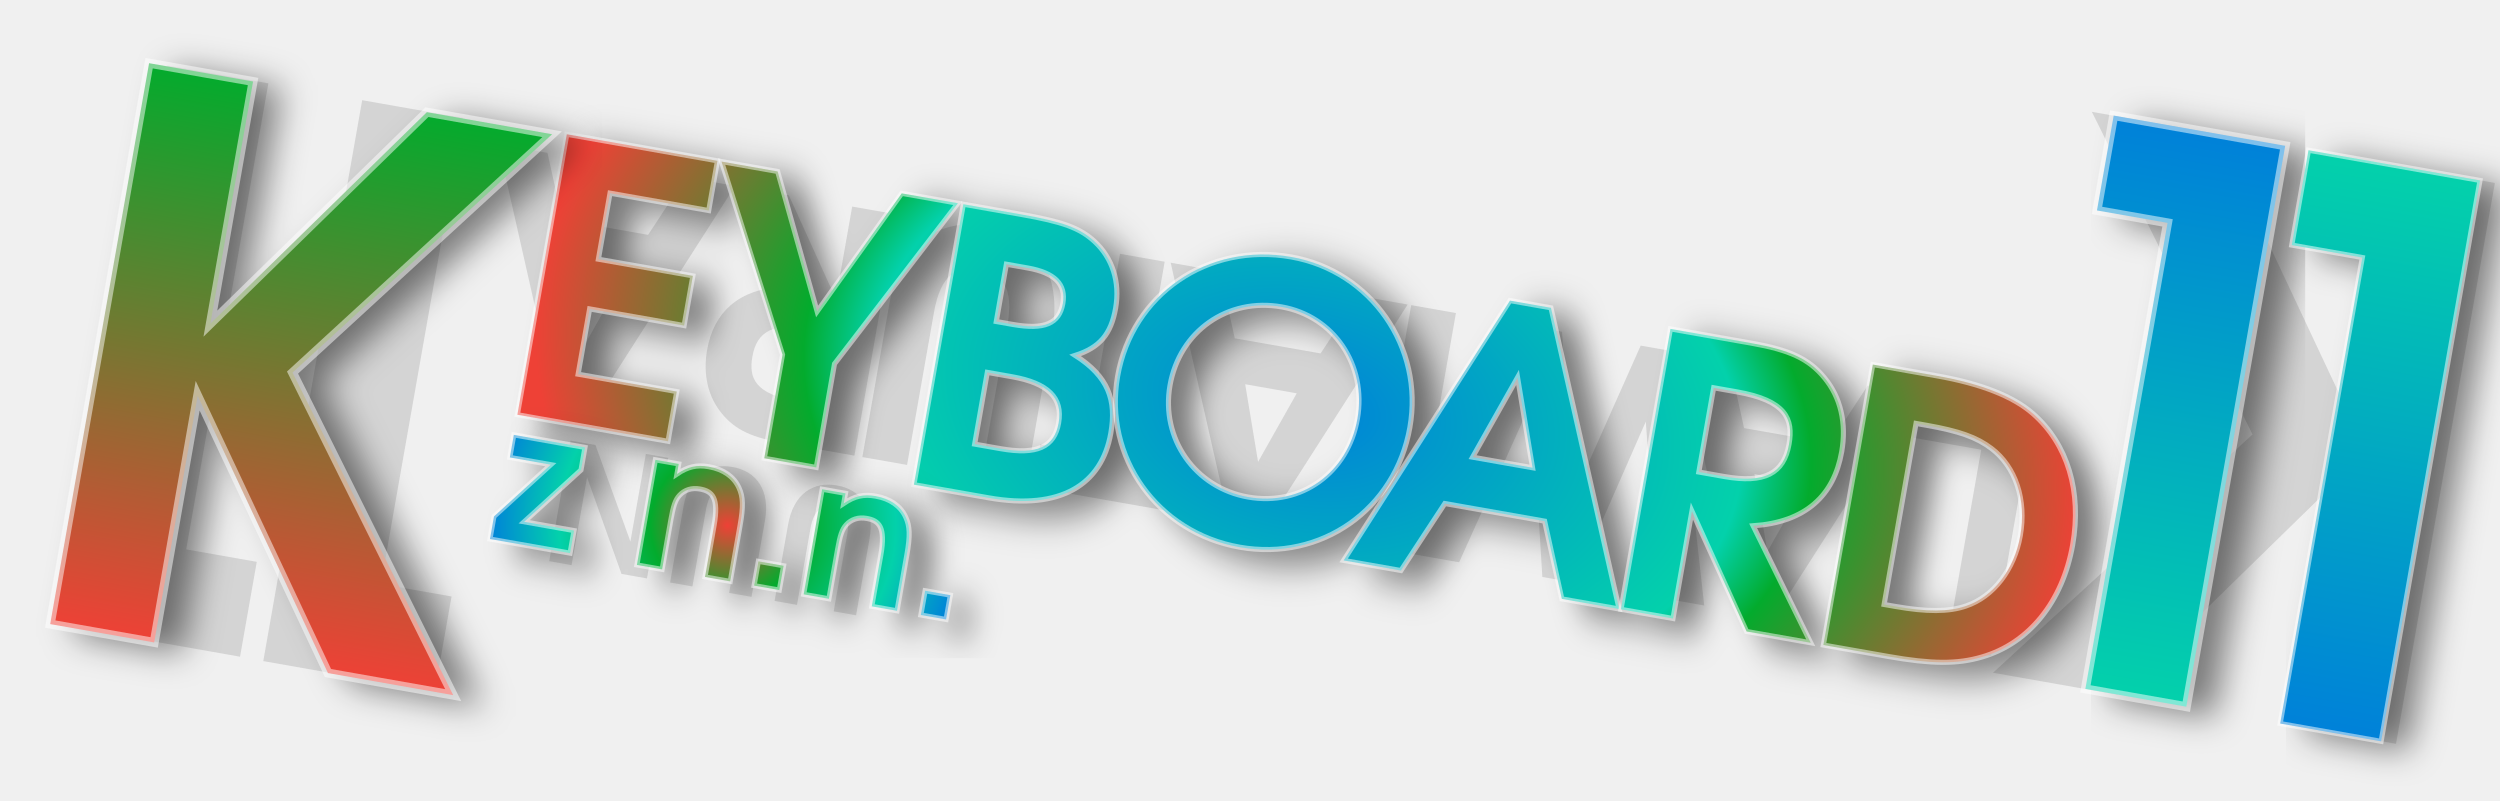
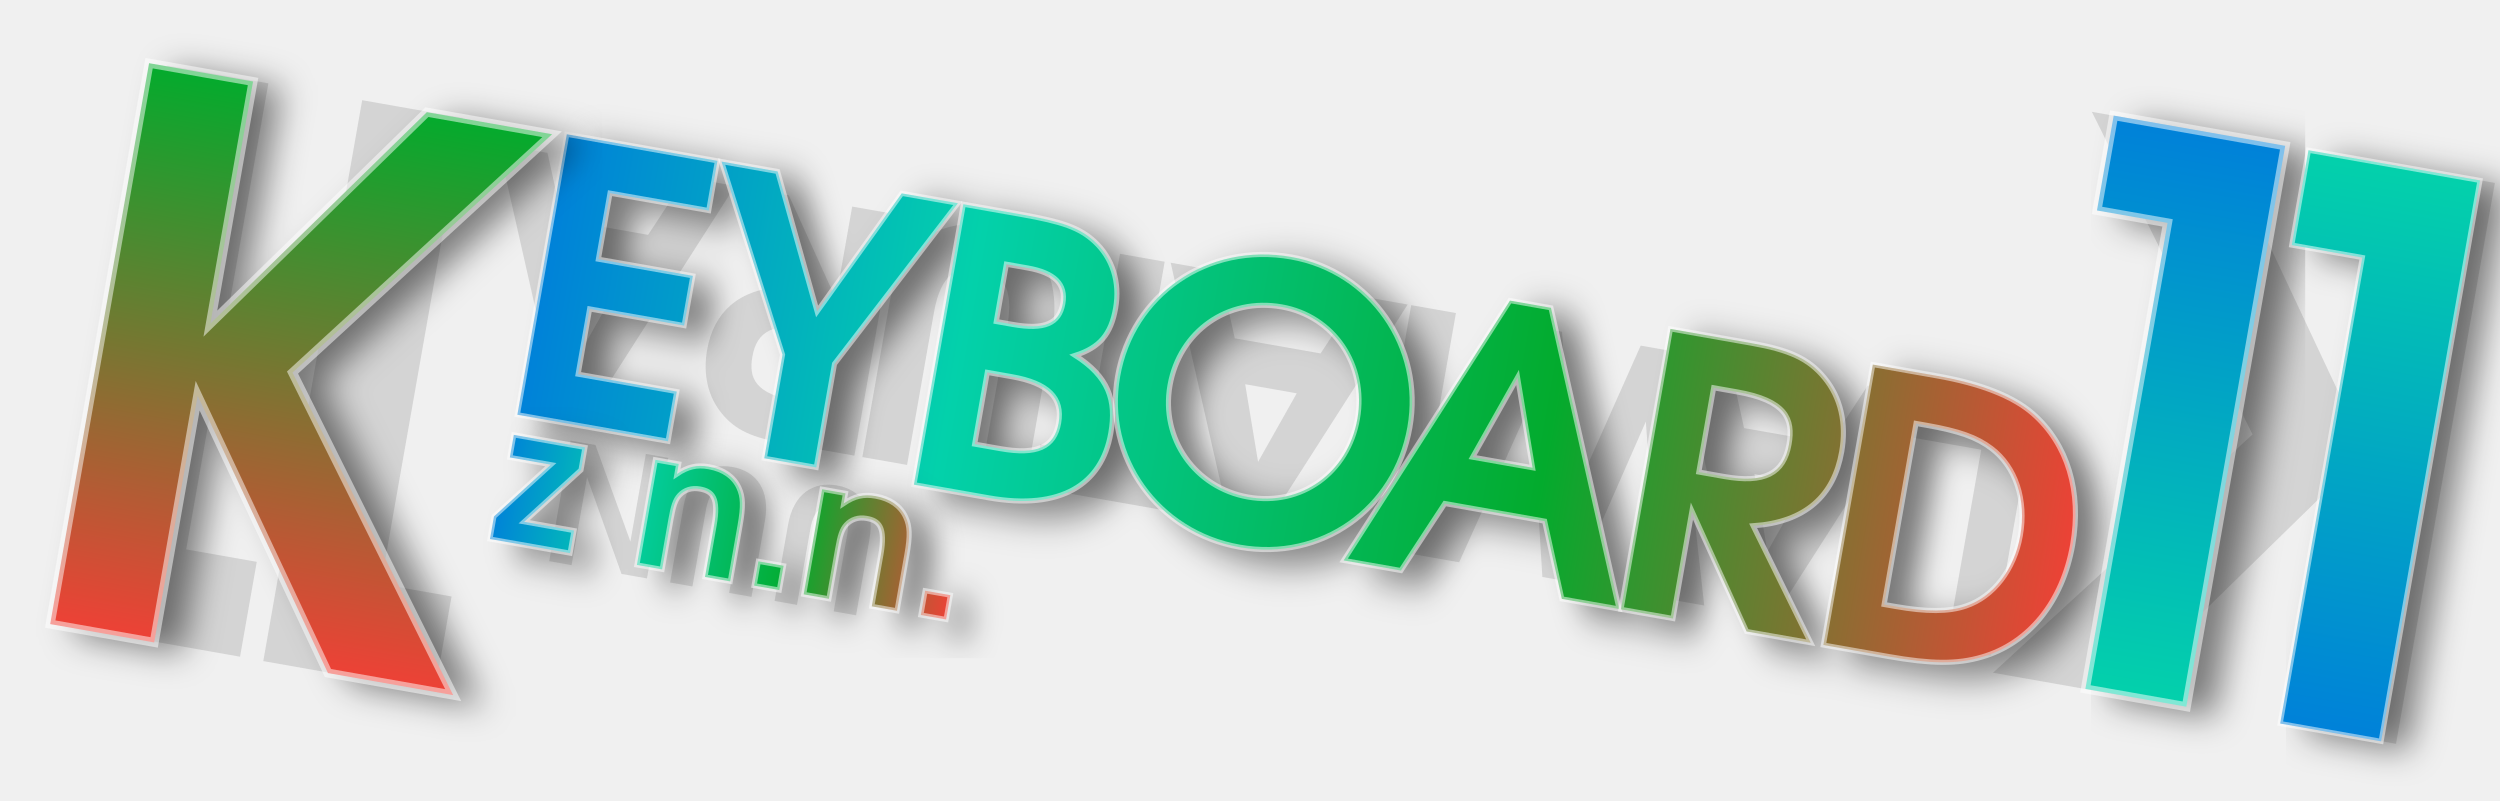
- <svg xmlns="http://www.w3.org/2000/svg" xmlns:xlink="http://www.w3.org/1999/xlink" width="146.475mm" height="46.9mm" viewBox="0 0 146.475 46.9" version="1.1" id="svg8">
-   <defs id="defs2">
-     <linearGradient id="linearGradient1523">
-       <stop id="stop1519" offset="0" style="stop-color:#ee4136;stop-opacity:1" />
-       <stop style="stop-color:#03ab2d;stop-opacity:1" offset="0.323" id="stop1527" />
-       <stop style="stop-color:#03d1ab;stop-opacity:1" offset="0.708" id="stop1525" />
-       <stop id="stop1521" offset="1" style="stop-color:#0081d9;stop-opacity:1" />
-     </linearGradient>
-     <linearGradient id="linearGradient1509">
-       <stop id="stop1505" offset="0" style="stop-color:#0081d9;stop-opacity:1" />
-       <stop style="stop-color:#03d1ab;stop-opacity:1" offset="0.563" id="stop1511" />
-       <stop id="stop1513" offset="0.652" style="stop-color:#03ab2d;stop-opacity:1" />
-       <stop id="stop1507" offset="1" style="stop-color:#ee4136;stop-opacity:1" />
-     </linearGradient>
-     <linearGradient id="linearGradient2263">
-       <stop id="stop2259" offset="0" style="stop-color:#03ab2d;stop-opacity:1" />
-       <stop id="stop2261" offset="1" style="stop-color:#ee4136;stop-opacity:1" />
-     </linearGradient>
-     <linearGradient id="linearGradient2239">
-       <stop style="stop-color:#03d1ab;stop-opacity:1;" offset="0" id="stop2235" />
-       <stop style="stop-color:#0081d9;stop-opacity:1" offset="1" id="stop2237" />
-     </linearGradient>
-     <filter style="color-interpolation-filters:sRGB" id="filter2916">
-       <feFlood flood-opacity="0.498" flood-color="rgb(0,0,0)" result="flood" id="feFlood2906" />
-       <feComposite in="flood" in2="SourceGraphic" operator="in" result="composite1" id="feComposite2908" />
-       <feGaussianBlur in="composite1" stdDeviation="1" result="blur" id="feGaussianBlur2910" />
-       <feOffset dx="1.5" dy="0.5" result="offset" id="feOffset2912" />
-       <feComposite in="SourceGraphic" in2="offset" operator="over" result="composite2" id="feComposite2914" />
-     </filter>
-     <filter style="color-interpolation-filters:sRGB" id="filter2928">
-       <feFlood flood-opacity="0.498" flood-color="rgb(0,0,0)" result="flood" id="feFlood2918" />
-       <feComposite in="flood" in2="SourceGraphic" operator="in" result="composite1" id="feComposite2920" />
-       <feGaussianBlur in="composite1" stdDeviation="1" result="blur" id="feGaussianBlur2922" />
-       <feOffset dx="1.5" dy="0.5" result="offset" id="feOffset2924" />
-       <feComposite in="SourceGraphic" in2="offset" operator="over" result="composite2" id="feComposite2926" />
-     </filter>
-     <filter style="color-interpolation-filters:sRGB" id="filter2940">
-       <feFlood flood-opacity="0.498" flood-color="rgb(0,0,0)" result="flood" id="feFlood2930" />
-       <feComposite in="flood" in2="SourceGraphic" operator="in" result="composite1" id="feComposite2932" />
-       <feGaussianBlur in="composite1" stdDeviation="1" result="blur" id="feGaussianBlur2934" />
-       <feOffset dx="1.5" dy="0.5" result="offset" id="feOffset2936" />
-       <feComposite in="SourceGraphic" in2="offset" operator="over" result="composite2" id="feComposite2938" />
-     </filter>
-     <filter style="color-interpolation-filters:sRGB" id="filter2952">
-       <feFlood flood-opacity="0.498" flood-color="rgb(0,0,0)" result="flood" id="feFlood2942" />
-       <feComposite in="flood" in2="SourceGraphic" operator="in" result="composite1" id="feComposite2944" />
-       <feGaussianBlur in="composite1" stdDeviation="1" result="blur" id="feGaussianBlur2946" />
-       <feOffset dx="1.5" dy="0.5" result="offset" id="feOffset2948" />
-       <feComposite in="SourceGraphic" in2="offset" operator="over" result="composite2" id="feComposite2950" />
-     </filter>
-     <filter style="color-interpolation-filters:sRGB" id="filter2964">
-       <feFlood flood-opacity="0.498" flood-color="rgb(0,0,0)" result="flood" id="feFlood2954" />
-       <feComposite in="flood" in2="SourceGraphic" operator="in" result="composite1" id="feComposite2956" />
-       <feGaussianBlur in="composite1" stdDeviation="1" result="blur" id="feGaussianBlur2958" />
-       <feOffset dx="1.5" dy="0.5" result="offset" id="feOffset2960" />
-       <feComposite in="SourceGraphic" in2="offset" operator="over" result="composite2" id="feComposite2962" />
-     </filter>
-     <filter style="color-interpolation-filters:sRGB" id="filter2976">
-       <feFlood flood-opacity="0.498" flood-color="rgb(0,0,0)" result="flood" id="feFlood2966" />
-       <feComposite in="flood" in2="SourceGraphic" operator="in" result="composite1" id="feComposite2968" />
-       <feGaussianBlur in="composite1" stdDeviation="1" result="blur" id="feGaussianBlur2970" />
-       <feOffset dx="1.5" dy="0.5" result="offset" id="feOffset2972" />
-       <feComposite in="SourceGraphic" in2="offset" operator="over" result="composite2" id="feComposite2974" />
-     </filter>
-     <filter style="color-interpolation-filters:sRGB" id="filter2988">
-       <feFlood flood-opacity="0.498" flood-color="rgb(0,0,0)" result="flood" id="feFlood2978" />
-       <feComposite in="flood" in2="SourceGraphic" operator="in" result="composite1" id="feComposite2980" />
-       <feGaussianBlur in="composite1" stdDeviation="1" result="blur" id="feGaussianBlur2982" />
-       <feOffset dx="1.5" dy="0.5" result="offset" id="feOffset2984" />
-       <feComposite in="SourceGraphic" in2="offset" operator="over" result="composite2" id="feComposite2986" />
-     </filter>
-     <filter style="color-interpolation-filters:sRGB" id="filter3000">
-       <feFlood flood-opacity="0.498" flood-color="rgb(0,0,0)" result="flood" id="feFlood2990" />
-       <feComposite in="flood" in2="SourceGraphic" operator="in" result="composite1" id="feComposite2992" />
-       <feGaussianBlur in="composite1" stdDeviation="1" result="blur" id="feGaussianBlur2994" />
-       <feOffset dx="1.5" dy="0.5" result="offset" id="feOffset2996" />
-       <feComposite in="SourceGraphic" in2="offset" operator="over" result="composite2" id="feComposite2998" />
-     </filter>
-     <radialGradient xlink:href="#linearGradient1523" id="radialGradient1517-2" cx="83.239" cy="265.581" fx="83.239" fy="265.581" r="13.718" gradientTransform="matrix(0.02543728,0.9996764,-1.016551,0.02586666,351.0987,175.4989)" gradientUnits="userSpaceOnUse" />
-     <radialGradient xlink:href="#linearGradient1523" id="radialGradient1558" cx="83.239" cy="265.581" fx="83.239" fy="265.581" r="13.718" gradientTransform="matrix(0.02543728,0.9996764,-1.016551,0.02586666,351.0987,175.4989)" gradientUnits="userSpaceOnUse" />
-     <radialGradient xlink:href="#linearGradient1523" id="radialGradient1570" cx="83.239" cy="265.581" fx="83.239" fy="265.581" r="13.718" gradientTransform="matrix(0.02543728,0.9996764,-1.016551,0.02586666,351.0987,175.4989)" gradientUnits="userSpaceOnUse" />
-     <radialGradient xlink:href="#linearGradient1523" id="radialGradient1582" cx="83.239" cy="265.581" fx="83.239" fy="265.581" r="13.718" gradientTransform="matrix(0.02543728,0.9996764,-1.016551,0.02586666,351.0987,175.4989)" gradientUnits="userSpaceOnUse" />
-     <radialGradient xlink:href="#linearGradient1523" id="radialGradient1594" cx="83.239" cy="265.581" fx="83.239" fy="265.581" r="13.718" gradientTransform="matrix(0.02543728,0.9996764,-1.016551,0.02586666,351.0987,175.4989)" gradientUnits="userSpaceOnUse" />
-     <radialGradient xlink:href="#linearGradient1523" id="radialGradient1606" cx="83.239" cy="265.581" fx="83.239" fy="265.581" r="13.718" gradientTransform="matrix(0.02543728,0.9996764,-1.016551,0.02586666,351.0987,175.4989)" gradientUnits="userSpaceOnUse" />
-     <linearGradient gradientTransform="rotate(10,293.4072,1410.268)" xlink:href="#linearGradient2239" id="linearGradient2241-9-0" x1="180.849" y1="227.845" x2="180.849" y2="261.215" gradientUnits="userSpaceOnUse" />
-     <linearGradient gradientTransform="rotate(10,293.4072,1410.268)" xlink:href="#linearGradient2239" id="linearGradient2249-2-9" x1="169.257" y1="261.198" x2="169.257" y2="227.828" gradientUnits="userSpaceOnUse" />
-     <linearGradient gradientTransform="rotate(10,293.4072,1410.268)" xlink:href="#linearGradient2263" id="linearGradient2257-3-3" x1="45.162" y1="244.794" x2="45.162" y2="278.164" gradientUnits="userSpaceOnUse" />
-     <radialGradient xlink:href="#linearGradient1509" id="radialGradient1501-6" cx="115.519" cy="252.988" fx="115.519" fy="252.988" r="45.683" gradientTransform="matrix(0.9999937,0.0034958,-0.00226116,0.6468183,0.5727721,88.94702)" gradientUnits="userSpaceOnUse" />
-     <radialGradient xlink:href="#linearGradient1509" id="radialGradient1645" cx="115.519" cy="252.988" fx="115.519" fy="252.988" r="45.683" gradientTransform="matrix(0.9999937,0.0034958,-0.00226116,0.6468183,0.5727721,88.94702)" gradientUnits="userSpaceOnUse" />
-     <radialGradient xlink:href="#linearGradient1509" id="radialGradient1657" cx="115.519" cy="252.988" fx="115.519" fy="252.988" r="45.683" gradientTransform="matrix(0.9999937,0.0034958,-0.00226116,0.6468183,0.5727721,88.94702)" gradientUnits="userSpaceOnUse" />
-     <radialGradient xlink:href="#linearGradient1509" id="radialGradient1669" cx="115.519" cy="252.988" fx="115.519" fy="252.988" r="45.683" gradientTransform="matrix(0.9999937,0.0034958,-0.00226116,0.6468183,0.5727721,88.94702)" gradientUnits="userSpaceOnUse" />
-     <radialGradient xlink:href="#linearGradient1509" id="radialGradient1681" cx="115.519" cy="252.988" fx="115.519" fy="252.988" r="45.683" gradientTransform="matrix(0.9999937,0.0034958,-0.00226116,0.6468183,0.5727721,88.94702)" gradientUnits="userSpaceOnUse" />
-     <radialGradient xlink:href="#linearGradient1509" id="radialGradient1693" cx="115.519" cy="252.988" fx="115.519" fy="252.988" r="45.683" gradientTransform="matrix(0.9999937,0.0034958,-0.00226116,0.6468183,0.5727721,88.94702)" gradientUnits="userSpaceOnUse" />
-     <radialGradient xlink:href="#linearGradient1509" id="radialGradient1705" cx="115.519" cy="252.988" fx="115.519" fy="252.988" r="45.683" gradientTransform="matrix(0.9999937,0.0034958,-0.00226116,0.6468183,0.5727721,88.94702)" gradientUnits="userSpaceOnUse" />
-     <radialGradient xlink:href="#linearGradient1509" id="radialGradient1717" cx="115.519" cy="252.988" fx="115.519" fy="252.988" r="45.683" gradientTransform="matrix(0.9999937,0.0034958,-0.00226116,0.6468183,0.5727721,88.94702)" gradientUnits="userSpaceOnUse" />
-     <radialGradient r="45.683" fy="252.988" fx="115.519" cy="252.988" cx="115.519" gradientTransform="matrix(0.9999937,0.0034958,-0.00226116,0.6468183,0.5727721,88.94702)" gradientUnits="userSpaceOnUse" id="radialGradient1770" xlink:href="#linearGradient1509" />
-     <radialGradient r="45.683" fy="252.988" fx="115.519" cy="252.988" cx="115.519" gradientTransform="matrix(0.9999937,0.0034958,-0.00226116,0.6468183,0.5727721,88.94702)" gradientUnits="userSpaceOnUse" id="radialGradient1772" xlink:href="#linearGradient1509" />
-     <radialGradient r="45.683" fy="252.988" fx="115.519" cy="252.988" cx="115.519" gradientTransform="matrix(0.9999937,0.0034958,-0.00226116,0.6468183,0.5727721,88.94702)" gradientUnits="userSpaceOnUse" id="radialGradient1774" xlink:href="#linearGradient1509" />
-     <radialGradient r="45.683" fy="252.988" fx="115.519" cy="252.988" cx="115.519" gradientTransform="matrix(0.9999937,0.0034958,-0.00226116,0.6468183,0.5727721,88.94702)" gradientUnits="userSpaceOnUse" id="radialGradient1776" xlink:href="#linearGradient1509" />
-     <radialGradient r="45.683" fy="252.988" fx="115.519" cy="252.988" cx="115.519" gradientTransform="matrix(0.9999937,0.0034958,-0.00226116,0.6468183,0.5727721,88.94702)" gradientUnits="userSpaceOnUse" id="radialGradient1778" xlink:href="#linearGradient1509" />
-     <radialGradient r="45.683" fy="252.988" fx="115.519" cy="252.988" cx="115.519" gradientTransform="matrix(0.9999937,0.0034958,-0.00226116,0.6468183,0.5727721,88.94702)" gradientUnits="userSpaceOnUse" id="radialGradient1780" xlink:href="#linearGradient1509" />
-     <radialGradient r="45.683" fy="252.988" fx="115.519" cy="252.988" cx="115.519" gradientTransform="matrix(0.9999937,0.0034958,-0.00226116,0.6468183,0.5727721,88.94702)" gradientUnits="userSpaceOnUse" id="radialGradient1782" xlink:href="#linearGradient1509" />
-     <radialGradient r="13.718" fy="265.581" fx="83.239" cy="265.581" cx="83.239" gradientTransform="matrix(0.02543728,0.9996764,-1.016551,0.02586666,351.0987,175.4989)" gradientUnits="userSpaceOnUse" id="radialGradient1784" xlink:href="#linearGradient1523" />
-     <radialGradient r="13.718" fy="265.581" fx="83.239" cy="265.581" cx="83.239" gradientTransform="matrix(0.02543728,0.9996764,-1.016551,0.02586666,351.0987,175.4989)" gradientUnits="userSpaceOnUse" id="radialGradient1786" xlink:href="#linearGradient1523" />
-     <radialGradient r="13.718" fy="265.581" fx="83.239" cy="265.581" cx="83.239" gradientTransform="matrix(0.02543728,0.9996764,-1.016551,0.02586666,351.0987,175.4989)" gradientUnits="userSpaceOnUse" id="radialGradient1788" xlink:href="#linearGradient1523" />
-     <radialGradient r="13.718" fy="265.581" fx="83.239" cy="265.581" cx="83.239" gradientTransform="matrix(0.02543728,0.9996764,-1.016551,0.02586666,351.0987,175.4989)" gradientUnits="userSpaceOnUse" id="radialGradient1790" xlink:href="#linearGradient1523" />
-     <radialGradient r="13.718" fy="265.581" fx="83.239" cy="265.581" cx="83.239" gradientTransform="matrix(0.02543728,0.9996764,-1.016551,0.02586666,351.0987,175.4989)" gradientUnits="userSpaceOnUse" id="radialGradient1792" xlink:href="#linearGradient1523" />
-     <filter style="color-interpolation-filters:sRGB" id="filter2042">
-       <feFlood flood-opacity="0.498" flood-color="rgb(0,0,0)" result="flood" id="feFlood2032" />
-       <feComposite in="flood" in2="SourceGraphic" operator="in" result="composite1" id="feComposite2034" />
-       <feGaussianBlur in="composite1" stdDeviation="1" result="blur" id="feGaussianBlur2036" />
-       <feOffset dx="1.5" dy="0.5" result="offset" id="feOffset2038" />
-       <feComposite in="SourceGraphic" in2="offset" operator="over" result="composite2" id="feComposite2040" />
-     </filter>
-     <filter style="color-interpolation-filters:sRGB" id="filter2054">
-       <feFlood flood-opacity="0.498" flood-color="rgb(0,0,0)" result="flood" id="feFlood2044" />
-       <feComposite in="flood" in2="SourceGraphic" operator="in" result="composite1" id="feComposite2046" />
-       <feGaussianBlur in="composite1" stdDeviation="1" result="blur" id="feGaussianBlur2048" />
-       <feOffset dx="1.5" dy="0.5" result="offset" id="feOffset2050" />
-       <feComposite in="SourceGraphic" in2="offset" operator="over" result="composite2" id="feComposite2052" />
-     </filter>
-     <filter style="color-interpolation-filters:sRGB" id="filter2066">
-       <feFlood flood-opacity="0.498" flood-color="rgb(0,0,0)" result="flood" id="feFlood2056" />
-       <feComposite in="flood" in2="SourceGraphic" operator="in" result="composite1" id="feComposite2058" />
-       <feGaussianBlur in="composite1" stdDeviation="1" result="blur" id="feGaussianBlur2060" />
-       <feOffset dx="1.5" dy="0.5" result="offset" id="feOffset2062" />
-       <feComposite in="SourceGraphic" in2="offset" operator="over" result="composite2" id="feComposite2064" />
-     </filter>
-     <filter style="color-interpolation-filters:sRGB" id="filter2078">
-       <feFlood flood-opacity="0.498" flood-color="rgb(0,0,0)" result="flood" id="feFlood2068" />
-       <feComposite in="flood" in2="SourceGraphic" operator="in" result="composite1" id="feComposite2070" />
-       <feGaussianBlur in="composite1" stdDeviation="1" result="blur" id="feGaussianBlur2072" />
-       <feOffset dx="1.5" dy="0.5" result="offset" id="feOffset2074" />
-       <feComposite in="SourceGraphic" in2="offset" operator="over" result="composite2" id="feComposite2076" />
-     </filter>
-     <filter style="color-interpolation-filters:sRGB" id="filter2090">
-       <feFlood flood-opacity="0.498" flood-color="rgb(0,0,0)" result="flood" id="feFlood2080" />
-       <feComposite in="flood" in2="SourceGraphic" operator="in" result="composite1" id="feComposite2082" />
-       <feGaussianBlur in="composite1" stdDeviation="1" result="blur" id="feGaussianBlur2084" />
-       <feOffset dx="1.5" dy="0.5" result="offset" id="feOffset2086" />
-       <feComposite in="SourceGraphic" in2="offset" operator="over" result="composite2" id="feComposite2088" />
-     </filter>
-     <filter style="color-interpolation-filters:sRGB" id="filter2102">
-       <feFlood flood-opacity="0.498" flood-color="rgb(0,0,0)" result="flood" id="feFlood2092" />
-       <feComposite in="flood" in2="SourceGraphic" operator="in" result="composite1" id="feComposite2094" />
-       <feGaussianBlur in="composite1" stdDeviation="1" result="blur" id="feGaussianBlur2096" />
-       <feOffset dx="1.5" dy="0.5" result="offset" id="feOffset2098" />
-       <feComposite in="SourceGraphic" in2="offset" operator="over" result="composite2" id="feComposite2100" />
-     </filter>
-     <filter style="color-interpolation-filters:sRGB" id="filter2114">
-       <feFlood flood-opacity="0.498" flood-color="rgb(0,0,0)" result="flood" id="feFlood2104" />
-       <feComposite in="flood" in2="SourceGraphic" operator="in" result="composite1" id="feComposite2106" />
-       <feGaussianBlur in="composite1" stdDeviation="1" result="blur" id="feGaussianBlur2108" />
-       <feOffset dx="1.5" dy="0.5" result="offset" id="feOffset2110" />
-       <feComposite in="SourceGraphic" in2="offset" operator="over" result="composite2" id="feComposite2112" />
-     </filter>
-     <filter style="color-interpolation-filters:sRGB" id="filter2126">
-       <feFlood flood-opacity="0.498" flood-color="rgb(0,0,0)" result="flood" id="feFlood2116" />
-       <feComposite in="flood" in2="SourceGraphic" operator="in" result="composite1" id="feComposite2118" />
-       <feGaussianBlur in="composite1" stdDeviation="1" result="blur" id="feGaussianBlur2120" />
-       <feOffset dx="1.5" dy="0.5" result="offset" id="feOffset2122" />
-       <feComposite in="SourceGraphic" in2="offset" operator="over" result="composite2" id="feComposite2124" />
-     </filter>
-   </defs>
-   <g id="layer1" transform="translate(-242.58,-215.6901)">
-     <flowRoot xml:space="preserve" id="flowRoot815" style="font-style:normal;font-variant:normal;font-weight:normal;font-stretch:normal;font-size:341.333px;line-height:1.25;font-family:'TeX Gyre Adventor';-inkscape-font-specification:'TeX Gyre Adventor, Normal';font-variant-ligatures:normal;font-variant-caps:normal;font-variant-numeric:normal;font-feature-settings:normal;text-align:start;letter-spacing:0px;word-spacing:0px;writing-mode:lr-tb;text-anchor:start;fill:#000000;fill-opacity:1;stroke:none">
-       <flowRegion id="flowRegion817" style="font-style:normal;font-variant:normal;font-weight:normal;font-stretch:normal;font-size:341.333px;font-family:'TeX Gyre Adventor';-inkscape-font-specification:'TeX Gyre Adventor, Normal';font-variant-ligatures:normal;font-variant-caps:normal;font-variant-numeric:normal;font-feature-settings:normal;text-align:start;writing-mode:lr-tb;text-anchor:start">
-         <rect id="rect819" width="550.282" height="505.568" x="76.471" y="394.304" style="font-style:normal;font-variant:normal;font-weight:normal;font-stretch:normal;font-size:341.333px;font-family:'TeX Gyre Adventor';-inkscape-font-specification:'TeX Gyre Adventor, Normal';font-variant-ligatures:normal;font-variant-caps:normal;font-variant-numeric:normal;font-feature-settings:normal;text-align:start;writing-mode:lr-tb;text-anchor:start" />
-       </flowRegion>
-       <flowPara id="flowPara827">KEYBOARD11</flowPara>
-     </flowRoot>
-     <flowRoot xml:space="preserve" id="flowRoot1302" style="font-style:normal;font-variant:normal;font-weight:normal;font-stretch:normal;font-size:26.667px;line-height:1.25;font-family:'TeX Gyre Schola';-inkscape-font-specification:'TeX Gyre Schola, Normal';font-variant-ligatures:normal;font-variant-caps:normal;font-variant-numeric:normal;font-feature-settings:normal;text-align:start;letter-spacing:0px;word-spacing:0px;writing-mode:lr-tb;text-anchor:start;fill:#000000;fill-opacity:1;stroke:none">
-       <flowRegion id="flowRegion1304">
-         <rect id="rect1306" width="214.348" height="147.422" x="119.342" y="248.749" />
-       </flowRegion>
-       <flowPara id="flowPara1308" />
-     </flowRoot>
-     <g transform="matrix(-0.8469347,-0.1493374,0.1493374,-0.8469347,359.484,433.1522)" id="g1142-5-9" style="fill:#808080;fill-opacity:0.251">
-       <path d="m 36.441,221.638 h 8.196 v -2.958 H 39.534 V 204.953 H 36.441 Z" style="font-style:normal;font-variant:normal;font-weight:bold;font-stretch:normal;font-size:85.333px;line-height:1.25;font-family:'TeX Gyre Adventor';-inkscape-font-specification:'TeX Gyre Adventor, Bold';font-variant-ligatures:normal;font-variant-caps:normal;font-variant-numeric:normal;font-feature-settings:normal;text-align:start;letter-spacing:0px;word-spacing:0px;writing-mode:lr-tb;text-anchor:start;fill:#808080;fill-opacity:0.251;stroke:none;stroke-width:0.3;stroke-miterlimit:4;stroke-dasharray:none;stroke-opacity:1" id="path921-8-3-2" />
-       <path d="m 44.501,221.638 h 3.409 l 1.851,-4.312 h 5.938 l 1.784,4.312 h 3.409 l -6.999,-16.685 h -2.438 z m 6.39,-7.27 1.784,-5.057 1.784,5.057 z" style="font-style:normal;font-variant:normal;font-weight:bold;font-stretch:normal;font-size:85.333px;line-height:1.25;font-family:'TeX Gyre Adventor';-inkscape-font-specification:'TeX Gyre Adventor, Bold';font-variant-ligatures:normal;font-variant-caps:normal;font-variant-numeric:normal;font-feature-settings:normal;text-align:start;letter-spacing:0px;word-spacing:0px;writing-mode:lr-tb;text-anchor:start;fill:#808080;fill-opacity:0.251;stroke:none;stroke-width:0.3;stroke-miterlimit:4;stroke-dasharray:none;stroke-opacity:1" id="path923-1-5-0" />
-       <path d="m 56.274,204.953 4.899,16.685 h 2.438 l 2.754,-11.041 2.687,11.041 h 2.461 l 4.877,-16.685 H 73.23 L 70.273,216.603 67.473,204.953 h -2.258 l -2.845,11.65 -2.935,-11.65 z" style="font-style:normal;font-variant:normal;font-weight:bold;font-stretch:normal;font-size:85.333px;line-height:1.25;font-family:'TeX Gyre Adventor';-inkscape-font-specification:'TeX Gyre Adventor, Bold';font-variant-ligatures:normal;font-variant-caps:normal;font-variant-numeric:normal;font-feature-settings:normal;text-align:start;letter-spacing:0px;word-spacing:0px;writing-mode:lr-tb;text-anchor:start;fill:#808080;fill-opacity:0.251;stroke:none;stroke-width:0.3;stroke-miterlimit:4;stroke-dasharray:none;stroke-opacity:1" id="path925-7-6-2" />
-       <path d="m 76.393,221.638 h 3.093 V 204.953 h -3.093 z" style="font-style:normal;font-variant:normal;font-weight:bold;font-stretch:normal;font-size:85.333px;line-height:1.25;font-family:'TeX Gyre Adventor';-inkscape-font-specification:'TeX Gyre Adventor, Bold';font-variant-ligatures:normal;font-variant-caps:normal;font-variant-numeric:normal;font-feature-settings:normal;text-align:start;letter-spacing:0px;word-spacing:0px;writing-mode:lr-tb;text-anchor:start;fill:#808080;fill-opacity:0.251;stroke:none;stroke-width:0.3;stroke-miterlimit:4;stroke-dasharray:none;stroke-opacity:1" id="path927-5-2-3" />
-       <path d="m 79.734,221.638 h 3.409 l 1.851,-4.312 h 5.938 l 1.784,4.312 h 3.409 L 89.127,204.953 h -2.438 z m 6.389,-7.27 1.784,-5.057 1.784,5.057 z" style="font-style:normal;font-variant:normal;font-weight:bold;font-stretch:normal;font-size:85.333px;line-height:1.25;font-family:'TeX Gyre Adventor';-inkscape-font-specification:'TeX Gyre Adventor, Bold';font-variant-ligatures:normal;font-variant-caps:normal;font-variant-numeric:normal;font-feature-settings:normal;text-align:start;letter-spacing:0px;word-spacing:0px;writing-mode:lr-tb;text-anchor:start;fill:#808080;fill-opacity:0.251;stroke:none;stroke-width:0.3;stroke-miterlimit:4;stroke-dasharray:none;stroke-opacity:1" id="path929-3-9-7" />
-       <path d="m 93.448,207.91 h 3.093 v 13.727 h 3.093 v -13.727 h 3.093 v -2.958 h -9.279 z" style="font-style:normal;font-variant:normal;font-weight:bold;font-stretch:normal;font-size:85.333px;line-height:1.25;font-family:'TeX Gyre Adventor';-inkscape-font-specification:'TeX Gyre Adventor, Bold';font-variant-ligatures:normal;font-variant-caps:normal;font-variant-numeric:normal;font-feature-settings:normal;text-align:start;letter-spacing:0px;word-spacing:0px;writing-mode:lr-tb;text-anchor:start;fill:#808080;fill-opacity:0.251;stroke:none;stroke-width:0.3;stroke-miterlimit:4;stroke-dasharray:none;stroke-opacity:1" id="path931-8-1-5" />
-       <path d="m 103.248,215.519 c 0,4.245 2.348,6.412 5.622,6.412 3.296,0 5.644,-2.145 5.644,-6.412 v -10.566 h -3.093 v 10.566 c 0,2.619 -0.993,3.432 -2.529,3.432 -1.58,0 -2.551,-0.835 -2.551,-3.432 v -10.566 h -3.093 z" style="font-style:normal;font-variant:normal;font-weight:bold;font-stretch:normal;font-size:85.333px;line-height:1.25;font-family:'TeX Gyre Adventor';-inkscape-font-specification:'TeX Gyre Adventor, Bold';font-variant-ligatures:normal;font-variant-caps:normal;font-variant-numeric:normal;font-feature-settings:normal;text-align:start;letter-spacing:0px;word-spacing:0px;writing-mode:lr-tb;text-anchor:start;fill:#808080;fill-opacity:0.251;stroke:none;stroke-width:0.3;stroke-miterlimit:4;stroke-dasharray:none;stroke-opacity:1" id="path933-0-2-9" />
-       <path d="m 115.066,221.638 h 3.093 v -6.39 l 4.38,6.39 h 3.816 l -4.516,-6.164 c 3.003,-0.745 4.358,-2.574 4.358,-5.17 0,-1.693 -0.61,-3.138 -1.761,-4.109 -1.084,-0.926 -2.28,-1.242 -4.561,-1.242 h -4.809 z m 3.093,-8.715 v -5.012 h 1.377 c 2.935,0 3.545,0.993 3.545,2.484 0,1.761 -1.016,2.529 -3.409,2.529 z" style="font-style:normal;font-variant:normal;font-weight:bold;font-stretch:normal;font-size:85.333px;line-height:1.25;font-family:'TeX Gyre Adventor';-inkscape-font-specification:'TeX Gyre Adventor, Bold';font-variant-ligatures:normal;font-variant-caps:normal;font-variant-numeric:normal;font-feature-settings:normal;text-align:start;letter-spacing:0px;word-spacing:0px;writing-mode:lr-tb;text-anchor:start;fill:#808080;fill-opacity:0.251;stroke:none;stroke-width:0.3;stroke-miterlimit:4;stroke-dasharray:none;stroke-opacity:1" id="path935-7-7-2" />
-       <path d="m 126.257,221.638 h 3.409 l 1.851,-4.312 h 5.938 l 1.784,4.312 h 3.409 l -6.999,-16.685 h -2.438 z m 6.39,-7.27 1.784,-5.057 1.784,5.057 z" style="font-style:normal;font-variant:normal;font-weight:bold;font-stretch:normal;font-size:85.333px;line-height:1.25;font-family:'TeX Gyre Adventor';-inkscape-font-specification:'TeX Gyre Adventor, Bold';font-variant-ligatures:normal;font-variant-caps:normal;font-variant-numeric:normal;font-feature-settings:normal;text-align:start;letter-spacing:0px;word-spacing:0px;writing-mode:lr-tb;text-anchor:start;fill:#808080;fill-opacity:0.251;stroke:none;stroke-width:0.3;stroke-miterlimit:4;stroke-dasharray:none;stroke-opacity:1" id="path937-7-0-2" />
+ <svg xmlns="http://www.w3.org/2000/svg" xmlns:xlink="http://www.w3.org/1999/xlink" height="46.9mm" viewBox="0 0 146.475 46.9" width="146.475mm">
+   <linearGradient id="a" gradientUnits="userSpaceOnUse" x1="69.522" x2="96.957" xlink:href="#b" y1="265.581" y2="265.581" />
+   <linearGradient id="b">
+     <stop offset="0" stop-color="#0081d9" />
+     <stop offset=".273" stop-color="#03d1ab" />
+     <stop offset=".656" stop-color="#03ab2d" />
+     <stop offset="1" stop-color="#ee4136" />
+   </linearGradient>
+   <filter id="c" color-interpolation-filters="sRGB">
+     <feFlood flood-opacity=".498" result="flood" />
+     <feComposite in="flood" in2="SourceGraphic" operator="in" result="composite1" />
+     <feGaussianBlur in="composite1" result="blur" stdDeviation="1" />
+     <feOffset dx="1.5" dy=".5" result="offset" />
+     <feComposite in="SourceGraphic" in2="offset" operator="over" result="composite2" />
+   </filter>
+   <linearGradient id="d" gradientTransform="matrix(.9848077 .1736482 -.1736482 .9848077 48.35155 -88.26918)" gradientUnits="userSpaceOnUse" x1="180.849" x2="180.849" xlink:href="#e" y1="227.845" y2="261.215" />
+   <linearGradient id="e">
+     <stop offset="0" stop-color="#03d1ab" />
+     <stop offset="1" stop-color="#0081d9" />
+   </linearGradient>
+   <filter id="f" color-interpolation-filters="sRGB">
+     <feFlood flood-opacity=".498" result="flood" />
+     <feComposite in="flood" in2="SourceGraphic" operator="in" result="composite1" />
+     <feGaussianBlur in="composite1" result="blur" stdDeviation="1" />
+     <feOffset dx="1.5" dy=".5" result="offset" />
+     <feComposite in="SourceGraphic" in2="offset" operator="over" result="composite2" />
+   </filter>
+   <linearGradient id="g" gradientTransform="matrix(.9848077 .1736482 -.1736482 .9848077 48.35155 -88.26918)" gradientUnits="userSpaceOnUse" x1="169.257" x2="169.257" xlink:href="#e" y1="261.198" y2="227.828" />
+   <filter id="h" color-interpolation-filters="sRGB">
+     <feFlood flood-opacity=".498" result="flood" />
+     <feComposite in="flood" in2="SourceGraphic" operator="in" result="composite1" />
+     <feGaussianBlur in="composite1" result="blur" stdDeviation="1" />
+     <feOffset dx="1.5" dy=".5" result="offset" />
+     <feComposite in="SourceGraphic" in2="offset" operator="over" result="composite2" />
+   </filter>
+   <linearGradient id="i" gradientTransform="matrix(.9848077 .1736482 -.1736482 .9848077 48.35155 -88.26918)" gradientUnits="userSpaceOnUse" x1="45.162" x2="45.162" y1="244.794" y2="278.164">
+     <stop offset="0" stop-color="#03ab2d" />
+     <stop offset="1" stop-color="#ee4136" />
+   </linearGradient>
+   <filter id="j" color-interpolation-filters="sRGB">
+     <feFlood flood-opacity=".498" result="flood" />
+     <feComposite in="flood" in2="SourceGraphic" operator="in" result="composite1" />
+     <feGaussianBlur in="composite1" result="blur" stdDeviation="1" />
+     <feOffset dx="1.5" dy=".5" result="offset" />
+     <feComposite in="SourceGraphic" in2="offset" operator="over" result="composite2" />
+   </filter>
+   <linearGradient id="k" gradientUnits="userSpaceOnUse" x1="69.837" x2="161.202" xlink:href="#b" y1="252.988" y2="252.988" />
+   <filter id="l" color-interpolation-filters="sRGB">
+     <feFlood flood-opacity=".498" result="flood" />
+     <feComposite in="flood" in2="SourceGraphic" operator="in" result="composite1" />
+     <feGaussianBlur in="composite1" result="blur" stdDeviation="1" />
+     <feOffset dx="1.5" dy=".5" result="offset" />
+     <feComposite in="SourceGraphic" in2="offset" operator="over" result="composite2" />
+   </filter>
+   <g transform="translate(-41.58364 -156.9453)">
+     <g fill="#808080" fill-opacity=".251" transform="matrix(-.8469347 -.1493374 .1493374 -.8469347 158.4876 374.4075)">
+       <path d="m36.441 221.638h8.196v-2.958h-5.103v-13.727h-3.093z" />
+       <path d="m44.501 221.638h3.409l1.851-4.312h5.938l1.784 4.312h3.409l-6.999-16.685h-2.438zm6.39-7.27 1.784-5.057 1.784 5.057z" />
+       <path d="m56.274 204.953 4.899 16.685h2.438l2.754-11.041 2.687 11.041h2.461l4.877-16.685h-3.161l-2.958 11.65-2.8-11.65h-2.258l-2.845 11.65-2.935-11.65z" />
+       <path d="m76.393 221.638h3.093v-16.685h-3.093z" />
+       <path d="m79.734 221.638h3.409l1.851-4.312h5.938l1.784 4.312h3.409l-6.999-16.685h-2.438zm6.389-7.27 1.784-5.057 1.784 5.057z" />
+       <path d="m93.448 207.91h3.093v13.727h3.093v-13.727h3.093v-2.958h-9.279z" />
+       <path d="m103.248 215.519c0 4.245 2.348 6.412 5.622 6.412 3.296 0 5.644-2.145 5.644-6.412v-10.566h-3.093v10.566c0 2.619-.993 3.432-2.529 3.432-1.58 0-2.551-.835-2.551-3.432v-10.566h-3.093z" />
+       <path d="m115.066 221.638h3.093v-6.39l4.38 6.39h3.816l-4.516-6.164c3.003-.745 4.358-2.574 4.358-5.17 0-1.693-.61-3.138-1.761-4.109-1.084-.926-2.28-1.242-4.561-1.242h-4.809zm3.093-8.715v-5.012h1.377c2.935 0 3.545.993 3.545 2.484 0 1.761-1.016 2.529-3.409 2.529z" />
+       <path d="m126.257 221.638h3.409l1.851-4.312h5.938l1.784 4.312h3.409l-6.999-16.685h-2.438zm6.39-7.27 1.784-5.057 1.784 5.057z" />
    </g>
-     <path id="path919-4-2-7-3-9-8" style="font-style:normal;font-variant:normal;font-weight:bold;font-stretch:normal;font-size:85.333px;line-height:1.25;font-family:'TeX Gyre Adventor';-inkscape-font-specification:'TeX Gyre Adventor, Bold';font-variant-ligatures:normal;font-variant-caps:normal;font-variant-numeric:normal;font-feature-settings:normal;text-align:start;letter-spacing:0px;word-spacing:0px;writing-mode:lr-tb;text-anchor:start;fill:#808080;fill-opacity:0.251;stroke:none;stroke-width:0.3;stroke-miterlimit:4;stroke-dasharray:none;stroke-opacity:1" d="m 388.755,226.407 -6.092,-1.074 -2.548,14.453 -7.635,-16.248 -7.337,-1.294 9.414,18.9 -15.209,13.963 7.337,1.294 12.685,-12.39 -2.501,14.186 6.092,1.074 z" />
-     <g transform="rotate(-170,212.1022,168.6639)" id="g1039-9-4-3-9" style="fill:#808080;fill-opacity:0.251;stroke:none;stroke-width:0.3;stroke-miterlimit:4;stroke-dasharray:none;stroke-opacity:1">
-       <path d="m 141.799,97.822 h 4.199 v 27.726 h 6.006 V 92.178 h -10.205 z" style="font-style:normal;font-variant:normal;font-weight:bold;font-stretch:normal;font-size:85.333px;line-height:1.25;font-family:'TeX Gyre Adventor';-inkscape-font-specification:'TeX Gyre Adventor, Bold';font-variant-ligatures:normal;font-variant-caps:normal;font-variant-numeric:normal;font-feature-settings:normal;text-align:start;letter-spacing:0px;word-spacing:0px;writing-mode:lr-tb;text-anchor:start;fill:#808080;fill-opacity:0.251;stroke:none;stroke-width:0.3;stroke-miterlimit:4;stroke-dasharray:none;stroke-opacity:1" id="path939-1-2-1-6-6-7" />
-       <path d="m 153.39,97.839 h 4.199 v 27.726 h 6.006 V 92.195 h -10.205 z" style="font-style:normal;font-variant:normal;font-weight:bold;font-stretch:normal;font-size:85.333px;line-height:1.25;font-family:'TeX Gyre Adventor';-inkscape-font-specification:'TeX Gyre Adventor, Bold';font-variant-ligatures:normal;font-variant-caps:normal;font-variant-numeric:normal;font-feature-settings:normal;text-align:start;letter-spacing:0px;word-spacing:0px;writing-mode:lr-tb;text-anchor:start;fill:#808080;fill-opacity:0.251;stroke:none;stroke-width:0.3;stroke-miterlimit:4;stroke-dasharray:none;stroke-opacity:1" id="path939-1-7-4-5-0-3" />
+     <path d="m187.759 167.662-6.092-1.074-2.548 14.453-7.635-16.248-7.337-1.294 9.414 18.9-15.209 13.963 7.337 1.294 12.685-12.39-2.501 14.186 6.092 1.074z" fill="#808080" fill-opacity=".251" />
+     <g fill="#808080" fill-opacity=".251" stroke-width=".3" transform="matrix(-.9848077 -.1736482 .1736482 -.9848077 190.6975 312.8519)">
+       <path d="m141.799 97.822h4.199v27.726h6.006v-33.37h-10.205z" />
+       <path d="m153.39 97.839h4.199v27.726h6.006v-33.37h-10.205z" />
    </g>
-     <g transform="matrix(-0.8469347,-0.1493374,0.1493374,-0.8469347,362.3351,435.2669)" id="g1147-6-6" style="fill:#808080;fill-opacity:0.251">
-       <path d="m 116.757,201.39 c 0,2.122 1.174,3.206 2.811,3.206 1.648,0 2.822,-1.072 2.822,-3.206 v -5.283 h -1.547 v 5.283 c 0,1.31 -0.497,1.716 -1.264,1.716 -0.79,0 -1.276,-0.418 -1.276,-1.716 v -5.283 h -1.547 z" style="font-style:normal;font-variant:normal;font-weight:bold;font-stretch:normal;font-size:22.578px;line-height:1.25;font-family:'TeX Gyre Adventor';-inkscape-font-specification:'TeX Gyre Adventor, Bold';font-variant-ligatures:normal;font-variant-caps:normal;font-variant-numeric:normal;font-feature-settings:normal;text-align:start;letter-spacing:0px;word-spacing:0px;writing-mode:lr-tb;text-anchor:start;fill:#808080;fill-opacity:0.251;stroke:none;stroke-width:0.3;stroke-miterlimit:4;stroke-dasharray:none;stroke-opacity:1" id="path2012-5-2-1" />
-       <path d="m 123.989,201.39 c 0,2.122 1.174,3.206 2.811,3.206 1.648,0 2.822,-1.072 2.822,-3.206 v -5.283 h -1.547 v 5.283 c 0,1.31 -0.497,1.716 -1.264,1.716 -0.79,0 -1.276,-0.418 -1.276,-1.716 v -5.283 h -1.547 z" style="font-style:normal;font-variant:normal;font-weight:bold;font-stretch:normal;font-size:22.578px;line-height:1.25;font-family:'TeX Gyre Adventor';-inkscape-font-specification:'TeX Gyre Adventor, Bold';font-variant-ligatures:normal;font-variant-caps:normal;font-variant-numeric:normal;font-feature-settings:normal;text-align:start;letter-spacing:0px;word-spacing:0px;writing-mode:lr-tb;text-anchor:start;fill:#808080;fill-opacity:0.251;stroke:none;stroke-width:0.3;stroke-miterlimit:4;stroke-dasharray:none;stroke-opacity:1" id="path2014-5-6-2" />
-       <path d="m 131.221,204.45 h 1.547 v -6.062 l 3.488,6.062 h 1.727 v -8.342 h -1.547 v 6.073 l -3.454,-6.073 h -1.761 z" style="font-style:normal;font-variant:normal;font-weight:bold;font-stretch:normal;font-size:22.578px;line-height:1.25;font-family:'TeX Gyre Adventor';-inkscape-font-specification:'TeX Gyre Adventor, Bold';font-variant-ligatures:normal;font-variant-caps:normal;font-variant-numeric:normal;font-feature-settings:normal;text-align:start;letter-spacing:0px;word-spacing:0px;writing-mode:lr-tb;text-anchor:start;fill:#808080;fill-opacity:0.251;stroke:none;stroke-width:0.3;stroke-miterlimit:4;stroke-dasharray:none;stroke-opacity:1" id="path2016-8-1-9" />
+     <g fill="#808080" fill-opacity=".251" transform="matrix(-.8469347 -.1493374 .1493374 -.8469347 161.3387 376.5222)">
+       <path d="m116.757 201.39c0 2.122 1.174 3.206 2.811 3.206 1.648 0 2.822-1.072 2.822-3.206v-5.283h-1.547v5.283c0 1.31-.497 1.716-1.264 1.716-.79 0-1.276-.418-1.276-1.716v-5.283h-1.547z" />
+       <path d="m123.989 201.39c0 2.122 1.174 3.206 2.811 3.206 1.648 0 2.822-1.072 2.822-3.206v-5.283h-1.547v5.283c0 1.31-.497 1.716-1.264 1.716-.79 0-1.276-.418-1.276-1.716v-5.283h-1.547z" />
+       <path d="m131.221 204.45h1.547v-6.062l3.488 6.062h1.727v-8.342h-1.547v6.073l-3.454-6.073h-1.761z" />
    </g>
-     <g transform="rotate(10,293.4072,1410.268)" id="g2292-2-3" style="fill:url(#radialGradient1501-6);fill-opacity:1;filter:url(#filter2114)">
-       <path d="m 69.987,261.331 h 8.963 v -2.958 h -5.87 v -3.883 h 5.622 v -2.958 h -5.622 v -3.929 h 5.87 v -2.958 h -8.963 z" style="font-style:normal;font-variant:normal;font-weight:bold;font-stretch:normal;font-size:85.333px;line-height:1.25;font-family:'TeX Gyre Adventor';-inkscape-font-specification:'TeX Gyre Adventor, Bold';font-variant-ligatures:normal;font-variant-caps:normal;font-variant-numeric:normal;font-feature-settings:normal;text-align:start;letter-spacing:0px;word-spacing:0px;writing-mode:lr-tb;text-anchor:start;fill:url(#radialGradient1770);fill-opacity:1;stroke:#ffffff;stroke-width:0.3;stroke-miterlimit:4;stroke-dasharray:none;stroke-opacity:0.502" id="path841-7-8-1" />
-       <path d="m 79.19,244.646 5.486,10.521 v 6.164 h 3.093 v -6.164 l 5.486,-10.521 h -3.342 l -3.68,7.676 -3.703,-7.676 z" style="font-style:normal;font-variant:normal;font-weight:bold;font-stretch:normal;font-size:85.333px;line-height:1.25;font-family:'TeX Gyre Adventor';-inkscape-font-specification:'TeX Gyre Adventor, Bold';font-variant-ligatures:normal;font-variant-caps:normal;font-variant-numeric:normal;font-feature-settings:normal;text-align:start;letter-spacing:0px;word-spacing:0px;writing-mode:lr-tb;text-anchor:start;fill:url(#radialGradient1772);fill-opacity:1;stroke:#ffffff;stroke-width:0.3;stroke-miterlimit:4;stroke-dasharray:none;stroke-opacity:0.502" id="path843-3-9-9" />
-       <path d="m 93.579,261.331 h 4.448 c 4.29,0 6.39,-1.919 6.39,-4.967 0,-1.987 -0.722,-3.251 -2.845,-4.132 1.332,-0.7 1.851,-1.58 1.851,-3.138 0,-1.558 -0.7,-2.867 -1.897,-3.635 -0.993,-0.632 -2.032,-0.813 -4.516,-0.813 h -3.432 z m 3.093,-2.958 v -4.267 h 1.468 c 2.145,0 3.161,0.7 3.161,2.19 0,1.445 -0.926,2.077 -3.093,2.077 z m 0,-7.293 v -3.409 h 1.264 c 1.603,0 2.393,0.542 2.393,1.693 0,1.197 -0.79,1.716 -2.664,1.716 z" style="font-style:normal;font-variant:normal;font-weight:bold;font-stretch:normal;font-size:85.333px;line-height:1.25;font-family:'TeX Gyre Adventor';-inkscape-font-specification:'TeX Gyre Adventor, Bold';font-variant-ligatures:normal;font-variant-caps:normal;font-variant-numeric:normal;font-feature-settings:normal;text-align:start;letter-spacing:0px;word-spacing:0px;writing-mode:lr-tb;text-anchor:start;fill:url(#radialGradient1774);fill-opacity:1;stroke:#ffffff;stroke-width:0.3;stroke-miterlimit:4;stroke-dasharray:none;stroke-opacity:0.502" id="path845-2-7-4" />
-       <path d="m 104.23,253 c 0,4.809 3.883,8.625 8.783,8.625 4.854,0 8.602,-3.77 8.602,-8.647 0,-4.764 -3.816,-8.625 -8.58,-8.625 -4.967,0 -8.805,3.77 -8.805,8.647 z m 3.116,0 c 0,-3.229 2.438,-5.667 5.644,-5.667 3.093,0 5.509,2.484 5.509,5.69 0,3.206 -2.348,5.622 -5.509,5.622 -3.161,0 -5.644,-2.484 -5.644,-5.644 z" style="font-style:normal;font-variant:normal;font-weight:bold;font-stretch:normal;font-size:85.333px;line-height:1.25;font-family:'TeX Gyre Adventor';-inkscape-font-specification:'TeX Gyre Adventor, Bold';font-variant-ligatures:normal;font-variant-caps:normal;font-variant-numeric:normal;font-feature-settings:normal;text-align:start;letter-spacing:0px;word-spacing:0px;writing-mode:lr-tb;text-anchor:start;fill:url(#radialGradient1776);fill-opacity:1;stroke:#ffffff;stroke-width:0.3;stroke-miterlimit:4;stroke-dasharray:none;stroke-opacity:0.502" id="path847-70-3-7" />
-       <path d="m 119.145,261.331 h 3.409 l 1.851,-4.312 h 5.938 l 1.784,4.312 h 3.409 l -6.999,-16.685 h -2.438 z m 6.39,-7.27 1.784,-5.057 1.784,5.057 z" style="font-style:normal;font-variant:normal;font-weight:bold;font-stretch:normal;font-size:85.333px;line-height:1.25;font-family:'TeX Gyre Adventor';-inkscape-font-specification:'TeX Gyre Adventor, Bold';font-variant-ligatures:normal;font-variant-caps:normal;font-variant-numeric:normal;font-feature-settings:normal;text-align:start;letter-spacing:0px;word-spacing:0px;writing-mode:lr-tb;text-anchor:start;fill:url(#radialGradient1778);fill-opacity:1;stroke:#ffffff;stroke-width:0.3;stroke-miterlimit:4;stroke-dasharray:none;stroke-opacity:0.502" id="path849-7-6-8" />
-       <path d="m 135.647,261.331 h 3.093 v -6.39 l 4.38,6.39 h 3.816 l -4.516,-6.164 c 3.003,-0.745 4.358,-2.574 4.358,-5.17 0,-1.693 -0.61,-3.138 -1.761,-4.109 -1.084,-0.926 -2.28,-1.242 -4.561,-1.242 h -4.809 z m 3.093,-8.715 v -5.012 h 1.377 c 2.935,0 3.545,0.993 3.545,2.484 0,1.761 -1.016,2.529 -3.409,2.529 z" style="font-style:normal;font-variant:normal;font-weight:bold;font-stretch:normal;font-size:85.333px;line-height:1.25;font-family:'TeX Gyre Adventor';-inkscape-font-specification:'TeX Gyre Adventor, Bold';font-variant-ligatures:normal;font-variant-caps:normal;font-variant-numeric:normal;font-feature-settings:normal;text-align:start;letter-spacing:0px;word-spacing:0px;writing-mode:lr-tb;text-anchor:start;fill:url(#radialGradient1780);fill-opacity:1;stroke:#ffffff;stroke-width:0.3;stroke-miterlimit:4;stroke-dasharray:none;stroke-opacity:0.502" id="path851-1-1-4" />
-       <path d="m 147.686,261.331 h 3.883 c 2.529,0 4.041,-0.248 5.396,-0.926 2.574,-1.264 4.087,-4.019 4.087,-7.383 0,-3.161 -1.31,-5.78 -3.635,-7.18 -1.31,-0.79 -3.296,-1.197 -5.915,-1.197 h -3.816 z m 3.093,-2.958 v -10.77 h 0.61 c 1.964,0 3.025,0.181 3.996,0.677 1.58,0.813 2.551,2.596 2.551,4.741 0,2.009 -0.926,3.793 -2.416,4.606 -0.926,0.519 -2.213,0.745 -4.064,0.745 z" style="font-style:normal;font-variant:normal;font-weight:bold;font-stretch:normal;font-size:85.333px;line-height:1.25;font-family:'TeX Gyre Adventor';-inkscape-font-specification:'TeX Gyre Adventor, Bold';font-variant-ligatures:normal;font-variant-caps:normal;font-variant-numeric:normal;font-feature-settings:normal;text-align:start;letter-spacing:0px;word-spacing:0px;writing-mode:lr-tb;text-anchor:start;fill:url(#radialGradient1782);fill-opacity:1;stroke:#ffffff;stroke-width:0.3;stroke-miterlimit:4;stroke-dasharray:none;stroke-opacity:0.502" id="path853-3-2-5" />
-     </g>
-     <path id="path919-4-2-3-9-0" style="font-style:normal;font-variant:normal;font-weight:bold;font-stretch:normal;font-size:85.333px;line-height:1.25;font-family:'TeX Gyre Adventor';-inkscape-font-specification:'TeX Gyre Adventor, Bold';font-variant-ligatures:normal;font-variant-caps:normal;font-variant-numeric:normal;font-feature-settings:normal;text-align:start;letter-spacing:0px;word-spacing:0px;writing-mode:lr-tb;text-anchor:start;fill:url(#linearGradient2257-3-3);fill-opacity:1;stroke:#ffffff;stroke-width:0.529;stroke-opacity:0.502;filter:url(#filter2126)" d="m 245.521,252.256 6.092,1.074 2.548,-14.453 7.635,16.248 7.337,1.294 -9.414,-18.9 15.209,-13.963 -7.337,-1.294 -12.685,12.39 2.501,-14.186 -6.092,-1.074 z" />
-     <path id="path939-1-2-6-3-3" style="font-style:normal;font-variant:normal;font-weight:bold;font-stretch:normal;font-size:85.333px;line-height:1.25;font-family:'TeX Gyre Adventor';-inkscape-font-specification:'TeX Gyre Adventor, Bold';font-variant-ligatures:normal;font-variant-caps:normal;font-variant-numeric:normal;font-feature-settings:normal;text-align:start;letter-spacing:0px;word-spacing:0px;writing-mode:lr-tb;text-anchor:start;fill:url(#linearGradient2249-2-9);fill-opacity:1;stroke:#ffffff;stroke-width:0.529;stroke-opacity:0.502;filter:url(#filter2078)" d="m 365.441,228.02 4.136,0.729 -4.815,27.304 5.914,1.043 5.795,-32.863 -10.05,-1.772 z" />
-     <path id="path939-1-7-3-1-6" style="font-style:normal;font-variant:normal;font-weight:bold;font-stretch:normal;font-size:85.333px;line-height:1.25;font-family:'TeX Gyre Adventor';-inkscape-font-specification:'TeX Gyre Adventor, Bold';font-variant-ligatures:normal;font-variant-caps:normal;font-variant-numeric:normal;font-feature-settings:normal;text-align:start;letter-spacing:0px;word-spacing:0px;writing-mode:lr-tb;text-anchor:start;fill:url(#linearGradient2241-9-0);fill-opacity:1;stroke:#ffffff;stroke-width:0.3;stroke-miterlimit:4;stroke-dasharray:none;stroke-opacity:0.502;filter:url(#filter2090)" d="m 376.854,230.05 4.136,0.729 -4.815,27.304 5.914,1.043 5.795,-32.863 -10.05,-1.772 z" />
-     <g transform="rotate(10,293.4072,1410.268)" id="g1121-9-1" style="fill:url(#radialGradient1517-2);fill-opacity:1;filter:url(#filter2102)">
-       <path d="m 69.672,268.782 h 4.764 v -1.343 h -2.969 l 2.754,-3.567 v -1.343 h -4.233 v 1.343 h 2.438 l -2.754,3.567 z" style="font-style:normal;font-variant:normal;font-weight:bold;font-stretch:normal;font-size:85.333px;line-height:1.25;font-family:'TeX Gyre Adventor';-inkscape-font-specification:'TeX Gyre Adventor, Bold';font-variant-ligatures:normal;font-variant-caps:normal;font-variant-numeric:normal;font-feature-settings:normal;text-align:start;letter-spacing:0px;word-spacing:0px;writing-mode:lr-tb;text-anchor:start;fill:url(#radialGradient1784);fill-opacity:1;stroke:#ffffff;stroke-width:0.3;stroke-miterlimit:4;stroke-dasharray:none;stroke-opacity:0.502" id="path1263-9-4-0" />
-       <path d="m 78.412,268.782 h 1.501 v -2.946 c 0,-0.835 0.056,-1.197 0.248,-1.501 0.237,-0.373 0.632,-0.576 1.106,-0.576 0.745,0 1.197,0.294 1.197,1.964 v 3.059 h 1.501 v -3.353 c 0,-1.118 -0.113,-1.659 -0.452,-2.145 -0.406,-0.587 -1.084,-0.903 -1.953,-0.903 -0.711,0 -1.208,0.214 -1.761,0.745 v -0.598 h -1.389 z" style="font-style:normal;font-variant:normal;font-weight:bold;font-stretch:normal;font-size:85.333px;line-height:1.25;font-family:'TeX Gyre Adventor';-inkscape-font-specification:'TeX Gyre Adventor, Bold';font-variant-ligatures:normal;font-variant-caps:normal;font-variant-numeric:normal;font-feature-settings:normal;text-align:start;letter-spacing:0px;word-spacing:0px;writing-mode:lr-tb;text-anchor:start;fill:url(#radialGradient1786);fill-opacity:1;stroke:#ffffff;stroke-width:0.3;stroke-miterlimit:4;stroke-dasharray:none;stroke-opacity:0.502" id="path1265-6-7-6" />
-       <path d="m 85.384,268.782 h 1.501 v -1.445 h -1.501 z" style="font-style:normal;font-variant:normal;font-weight:bold;font-stretch:normal;font-size:85.333px;line-height:1.25;font-family:'TeX Gyre Adventor';-inkscape-font-specification:'TeX Gyre Adventor, Bold';font-variant-ligatures:normal;font-variant-caps:normal;font-variant-numeric:normal;font-feature-settings:normal;text-align:start;letter-spacing:0px;word-spacing:0px;writing-mode:lr-tb;text-anchor:start;fill:url(#radialGradient1788);fill-opacity:1;stroke:#ffffff;stroke-width:0.3;stroke-miterlimit:4;stroke-dasharray:none;stroke-opacity:0.502" id="path1267-9-8-3" />
-       <path d="m 88.334,268.782 h 1.501 v -2.946 c 0,-0.835 0.056,-1.197 0.248,-1.501 0.237,-0.373 0.632,-0.576 1.106,-0.576 0.745,0 1.197,0.294 1.197,1.964 v 3.059 h 1.501 v -3.353 c 0,-1.118 -0.113,-1.659 -0.452,-2.145 -0.406,-0.587 -1.084,-0.903 -1.953,-0.903 -0.711,0 -1.208,0.214 -1.761,0.745 v -0.598 h -1.389 z" style="font-style:normal;font-variant:normal;font-weight:bold;font-stretch:normal;font-size:85.333px;line-height:1.25;font-family:'TeX Gyre Adventor';-inkscape-font-specification:'TeX Gyre Adventor, Bold';font-variant-ligatures:normal;font-variant-caps:normal;font-variant-numeric:normal;font-feature-settings:normal;text-align:start;letter-spacing:0px;word-spacing:0px;writing-mode:lr-tb;text-anchor:start;fill:url(#radialGradient1790);fill-opacity:1;stroke:#ffffff;stroke-width:0.3;stroke-miterlimit:4;stroke-dasharray:none;stroke-opacity:0.502" id="path1269-5-4-2" />
-       <path d="m 95.306,268.782 h 1.501 v -1.445 h -1.501 z" style="font-style:normal;font-variant:normal;font-weight:bold;font-stretch:normal;font-size:85.333px;line-height:1.25;font-family:'TeX Gyre Adventor';-inkscape-font-specification:'TeX Gyre Adventor, Bold';font-variant-ligatures:normal;font-variant-caps:normal;font-variant-numeric:normal;font-feature-settings:normal;text-align:start;letter-spacing:0px;word-spacing:0px;writing-mode:lr-tb;text-anchor:start;fill:url(#radialGradient1792);fill-opacity:1;stroke:#ffffff;stroke-width:0.3;stroke-miterlimit:4;stroke-dasharray:none;stroke-opacity:0.502" id="path1271-9-5-0" />
+     <g stroke="#fff" stroke-opacity=".502">
+       <g fill="url(#k)" filter="url(#l)" stroke-width=".3" transform="matrix(.9848077 .1736482 -.1736482 .9848077 48.35152 -88.2692)">
+         <path d="m69.987 261.331h8.963v-2.958h-5.87v-3.883h5.622v-2.958h-5.622v-3.929h5.87v-2.958h-8.963z" />
+         <path d="m79.19 244.646 5.486 10.521v6.164h3.093v-6.164l5.486-10.521h-3.342l-3.68 7.676-3.703-7.676z" />
+         <path d="m93.579 261.331h4.448c4.29 0 6.39-1.919 6.39-4.967 0-1.987-.722-3.251-2.845-4.132 1.332-.7 1.851-1.58 1.851-3.138 0-1.558-.7-2.867-1.897-3.635-.993-.632-2.032-.813-4.516-.813h-3.432zm3.093-2.958v-4.267h1.468c2.145 0 3.161.7 3.161 2.19 0 1.445-.926 2.077-3.093 2.077zm0-7.293v-3.409h1.264c1.603 0 2.393.542 2.393 1.693 0 1.197-.79 1.716-2.664 1.716z" />
+         <path d="m104.23 253c0 4.809 3.883 8.625 8.783 8.625 4.854 0 8.602-3.77 8.602-8.647 0-4.764-3.816-8.625-8.58-8.625-4.967 0-8.805 3.77-8.805 8.647zm3.116 0c0-3.229 2.438-5.667 5.644-5.667 3.093 0 5.509 2.484 5.509 5.69 0 3.206-2.348 5.622-5.509 5.622-3.161 0-5.644-2.484-5.644-5.644z" />
+         <path d="m119.145 261.331h3.409l1.851-4.312h5.938l1.784 4.312h3.409l-6.999-16.685h-2.438zm6.39-7.27 1.784-5.057 1.784 5.057z" />
+         <path d="m135.647 261.331h3.093v-6.39l4.38 6.39h3.816l-4.516-6.164c3.003-.745 4.358-2.574 4.358-5.17 0-1.693-.61-3.138-1.761-4.109-1.084-.926-2.28-1.242-4.561-1.242h-4.809zm3.093-8.715v-5.012h1.377c2.935 0 3.545.993 3.545 2.484 0 1.761-1.016 2.529-3.409 2.529z" />
+         <path d="m147.686 261.331h3.883c2.529 0 4.041-.248 5.396-.926 2.574-1.264 4.087-4.019 4.087-7.383 0-3.161-1.31-5.78-3.635-7.18-1.31-.79-3.296-1.197-5.915-1.197h-3.816zm3.093-2.958v-10.77h.61c1.964 0 3.025.181 3.996.677 1.58.813 2.551 2.596 2.551 4.741 0 2.009-.926 3.793-2.416 4.606-.926.519-2.213.745-4.064.745z" />
+       </g>
+       <path d="m44.524 193.511 6.092 1.074 2.548-14.453 7.635 16.248 7.337 1.294-9.414-18.9 15.209-13.963-7.337-1.294-12.685 12.39 2.501-14.186-6.092-1.074z" fill="url(#i)" filter="url(#j)" stroke-width=".529" />
+       <path d="m164.445 169.276 4.136.729-4.815 27.304 5.914 1.043 5.795-32.863-10.05-1.772z" fill="url(#g)" filter="url(#h)" stroke-width=".529" />
+       <path d="m175.857 171.305 4.136.729-4.815 27.304 5.914 1.043 5.795-32.863-10.05-1.772z" fill="url(#d)" filter="url(#f)" stroke-width=".3" />
+       <g fill="url(#a)" filter="url(#c)" stroke-width=".3" transform="matrix(.9848077 .1736482 -.1736482 .9848077 48.35152 -88.2692)">
+         <path d="m69.672 268.782h4.764v-1.343h-2.969l2.754-3.567v-1.343h-4.233v1.343h2.438l-2.754 3.567z" />
+         <path d="m78.412 268.782h1.501v-2.946c0-.835.056-1.197.248-1.501.237-.373.632-.576 1.106-.576.745 0 1.197.294 1.197 1.964v3.059h1.501v-3.353c0-1.118-.113-1.659-.452-2.145-.406-.587-1.084-.903-1.953-.903-.711 0-1.208.214-1.761.745v-.598h-1.389z" />
+         <path d="m85.384 268.782h1.501v-1.445h-1.501z" />
+         <path d="m88.334 268.782h1.501v-2.946c0-.835.056-1.197.248-1.501.237-.373.632-.576 1.106-.576.745 0 1.197.294 1.197 1.964v3.059h1.501v-3.353c0-1.118-.113-1.659-.452-2.145-.406-.587-1.084-.903-1.953-.903-.711 0-1.208.214-1.761.745v-.598h-1.389z" />
+         <path d="m95.306 268.782h1.501v-1.445h-1.501z" />
+       </g>
    </g>
  </g>
</svg>
